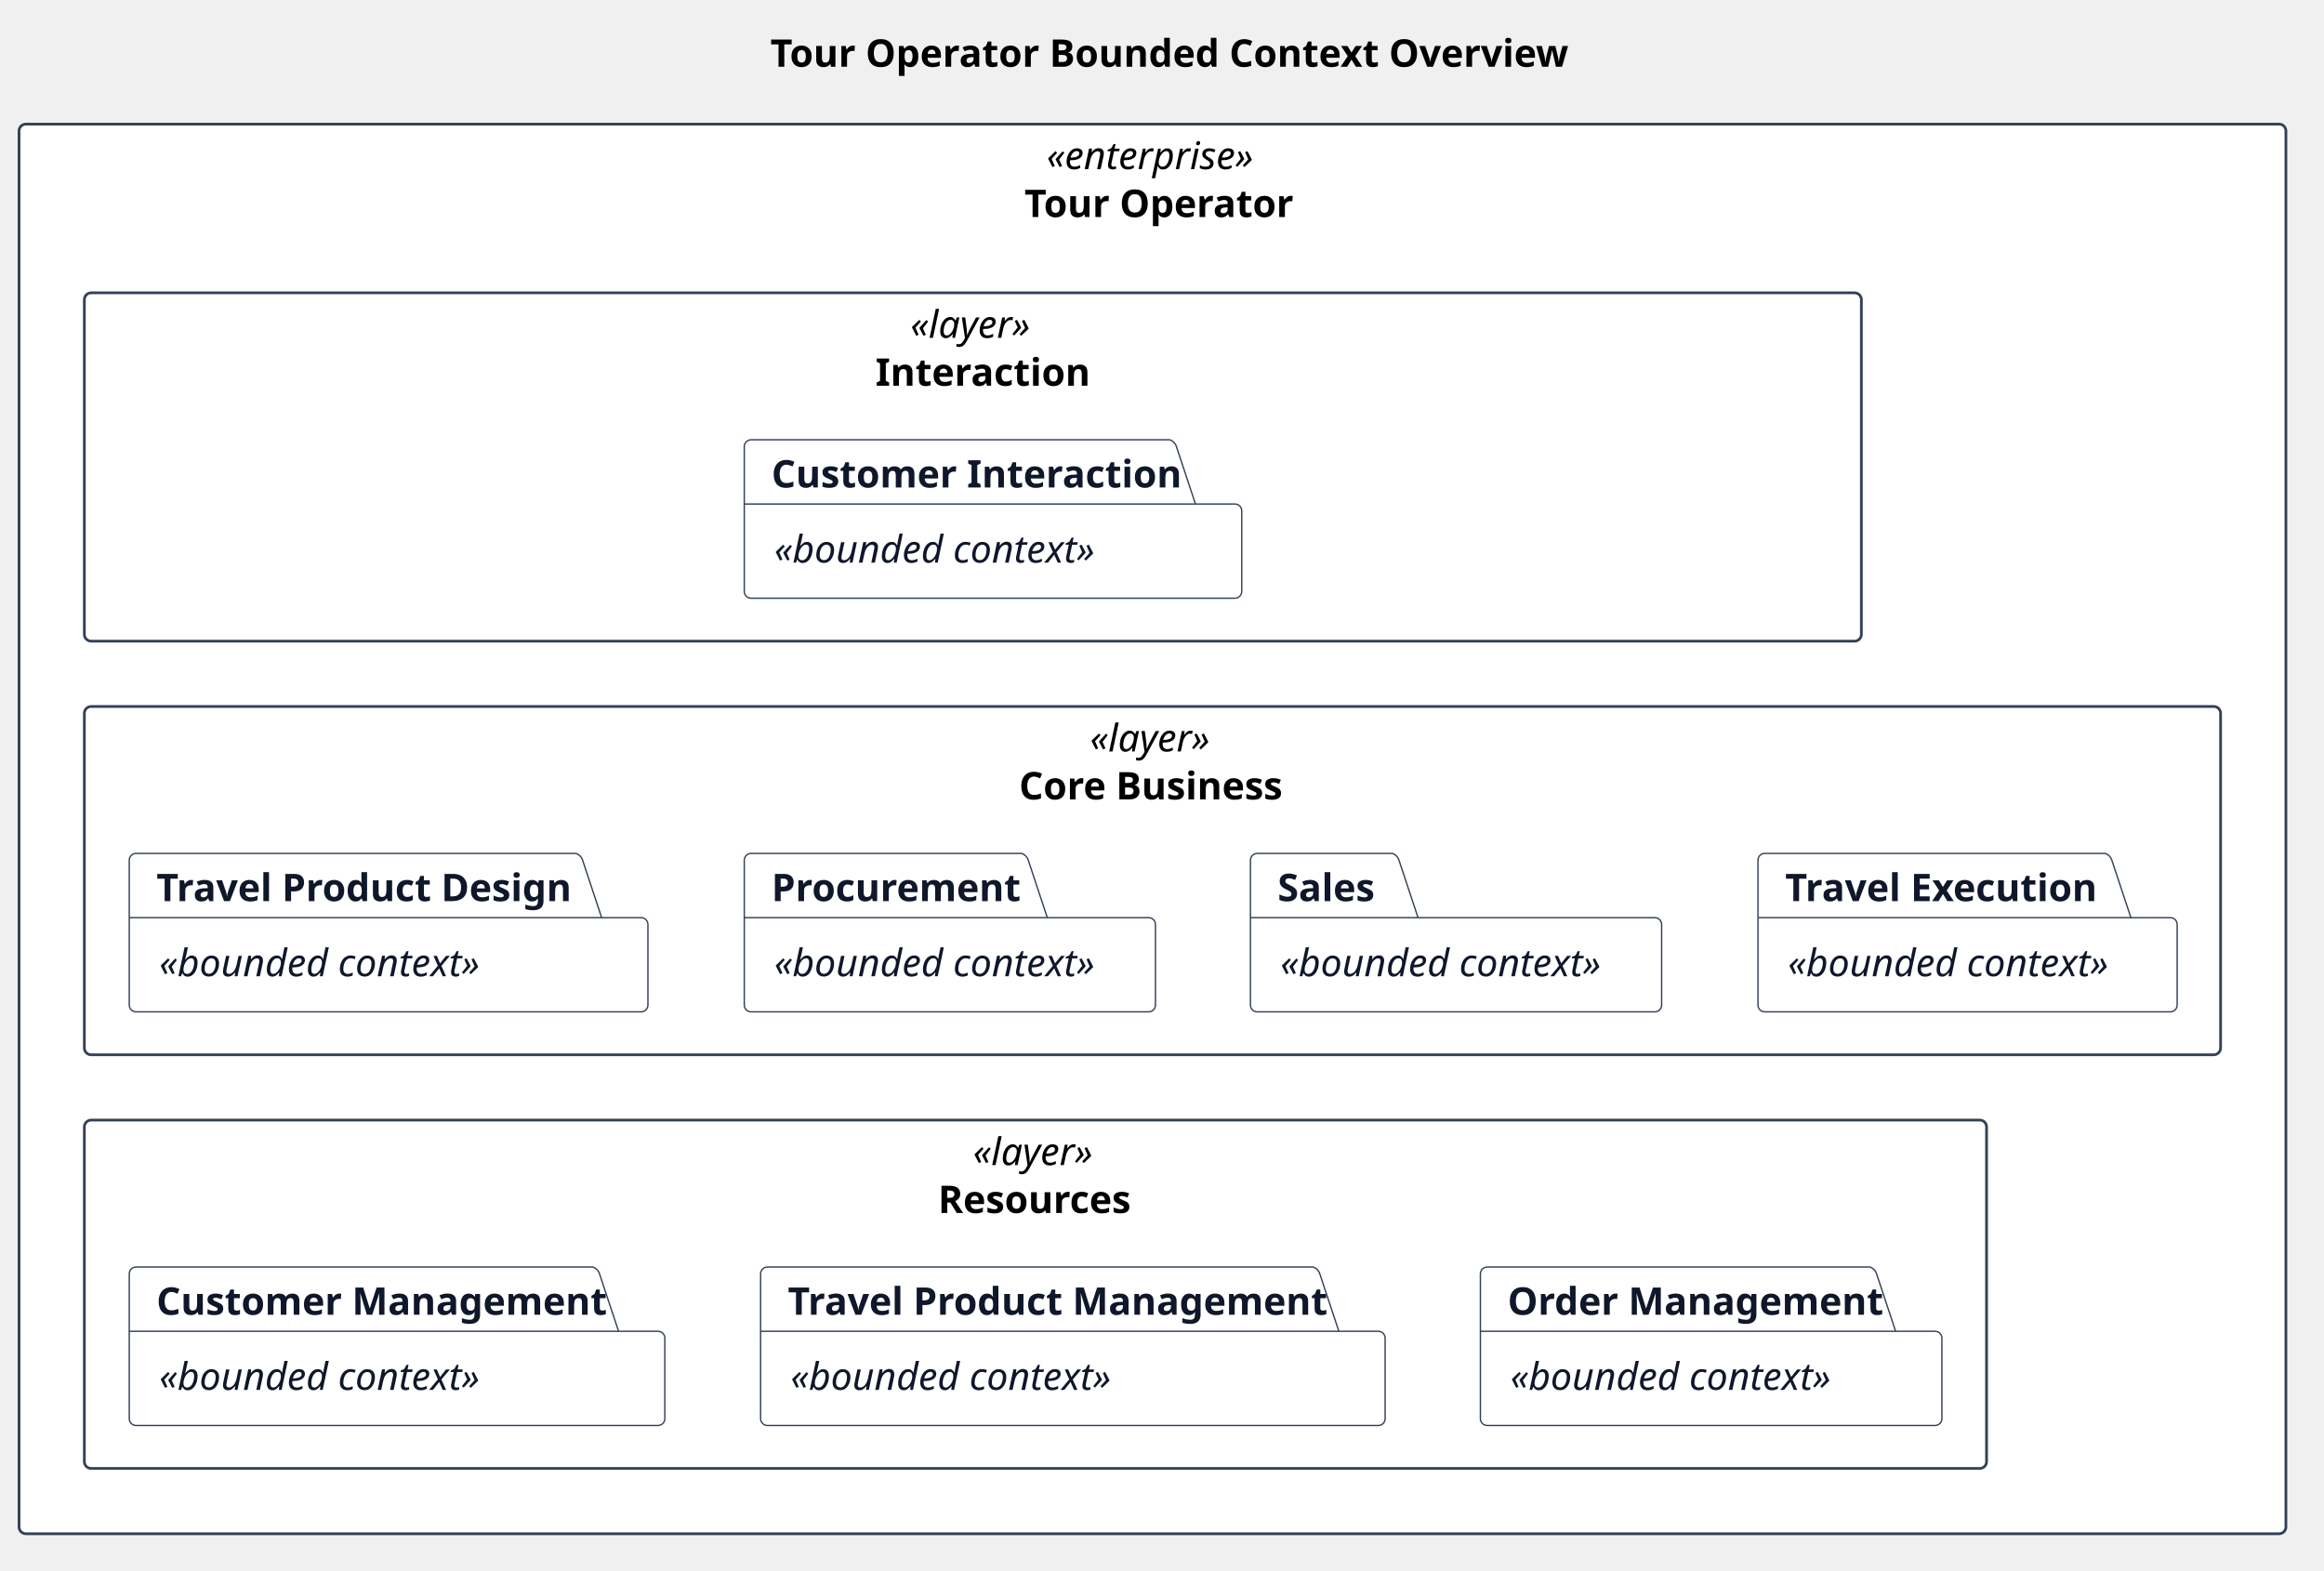
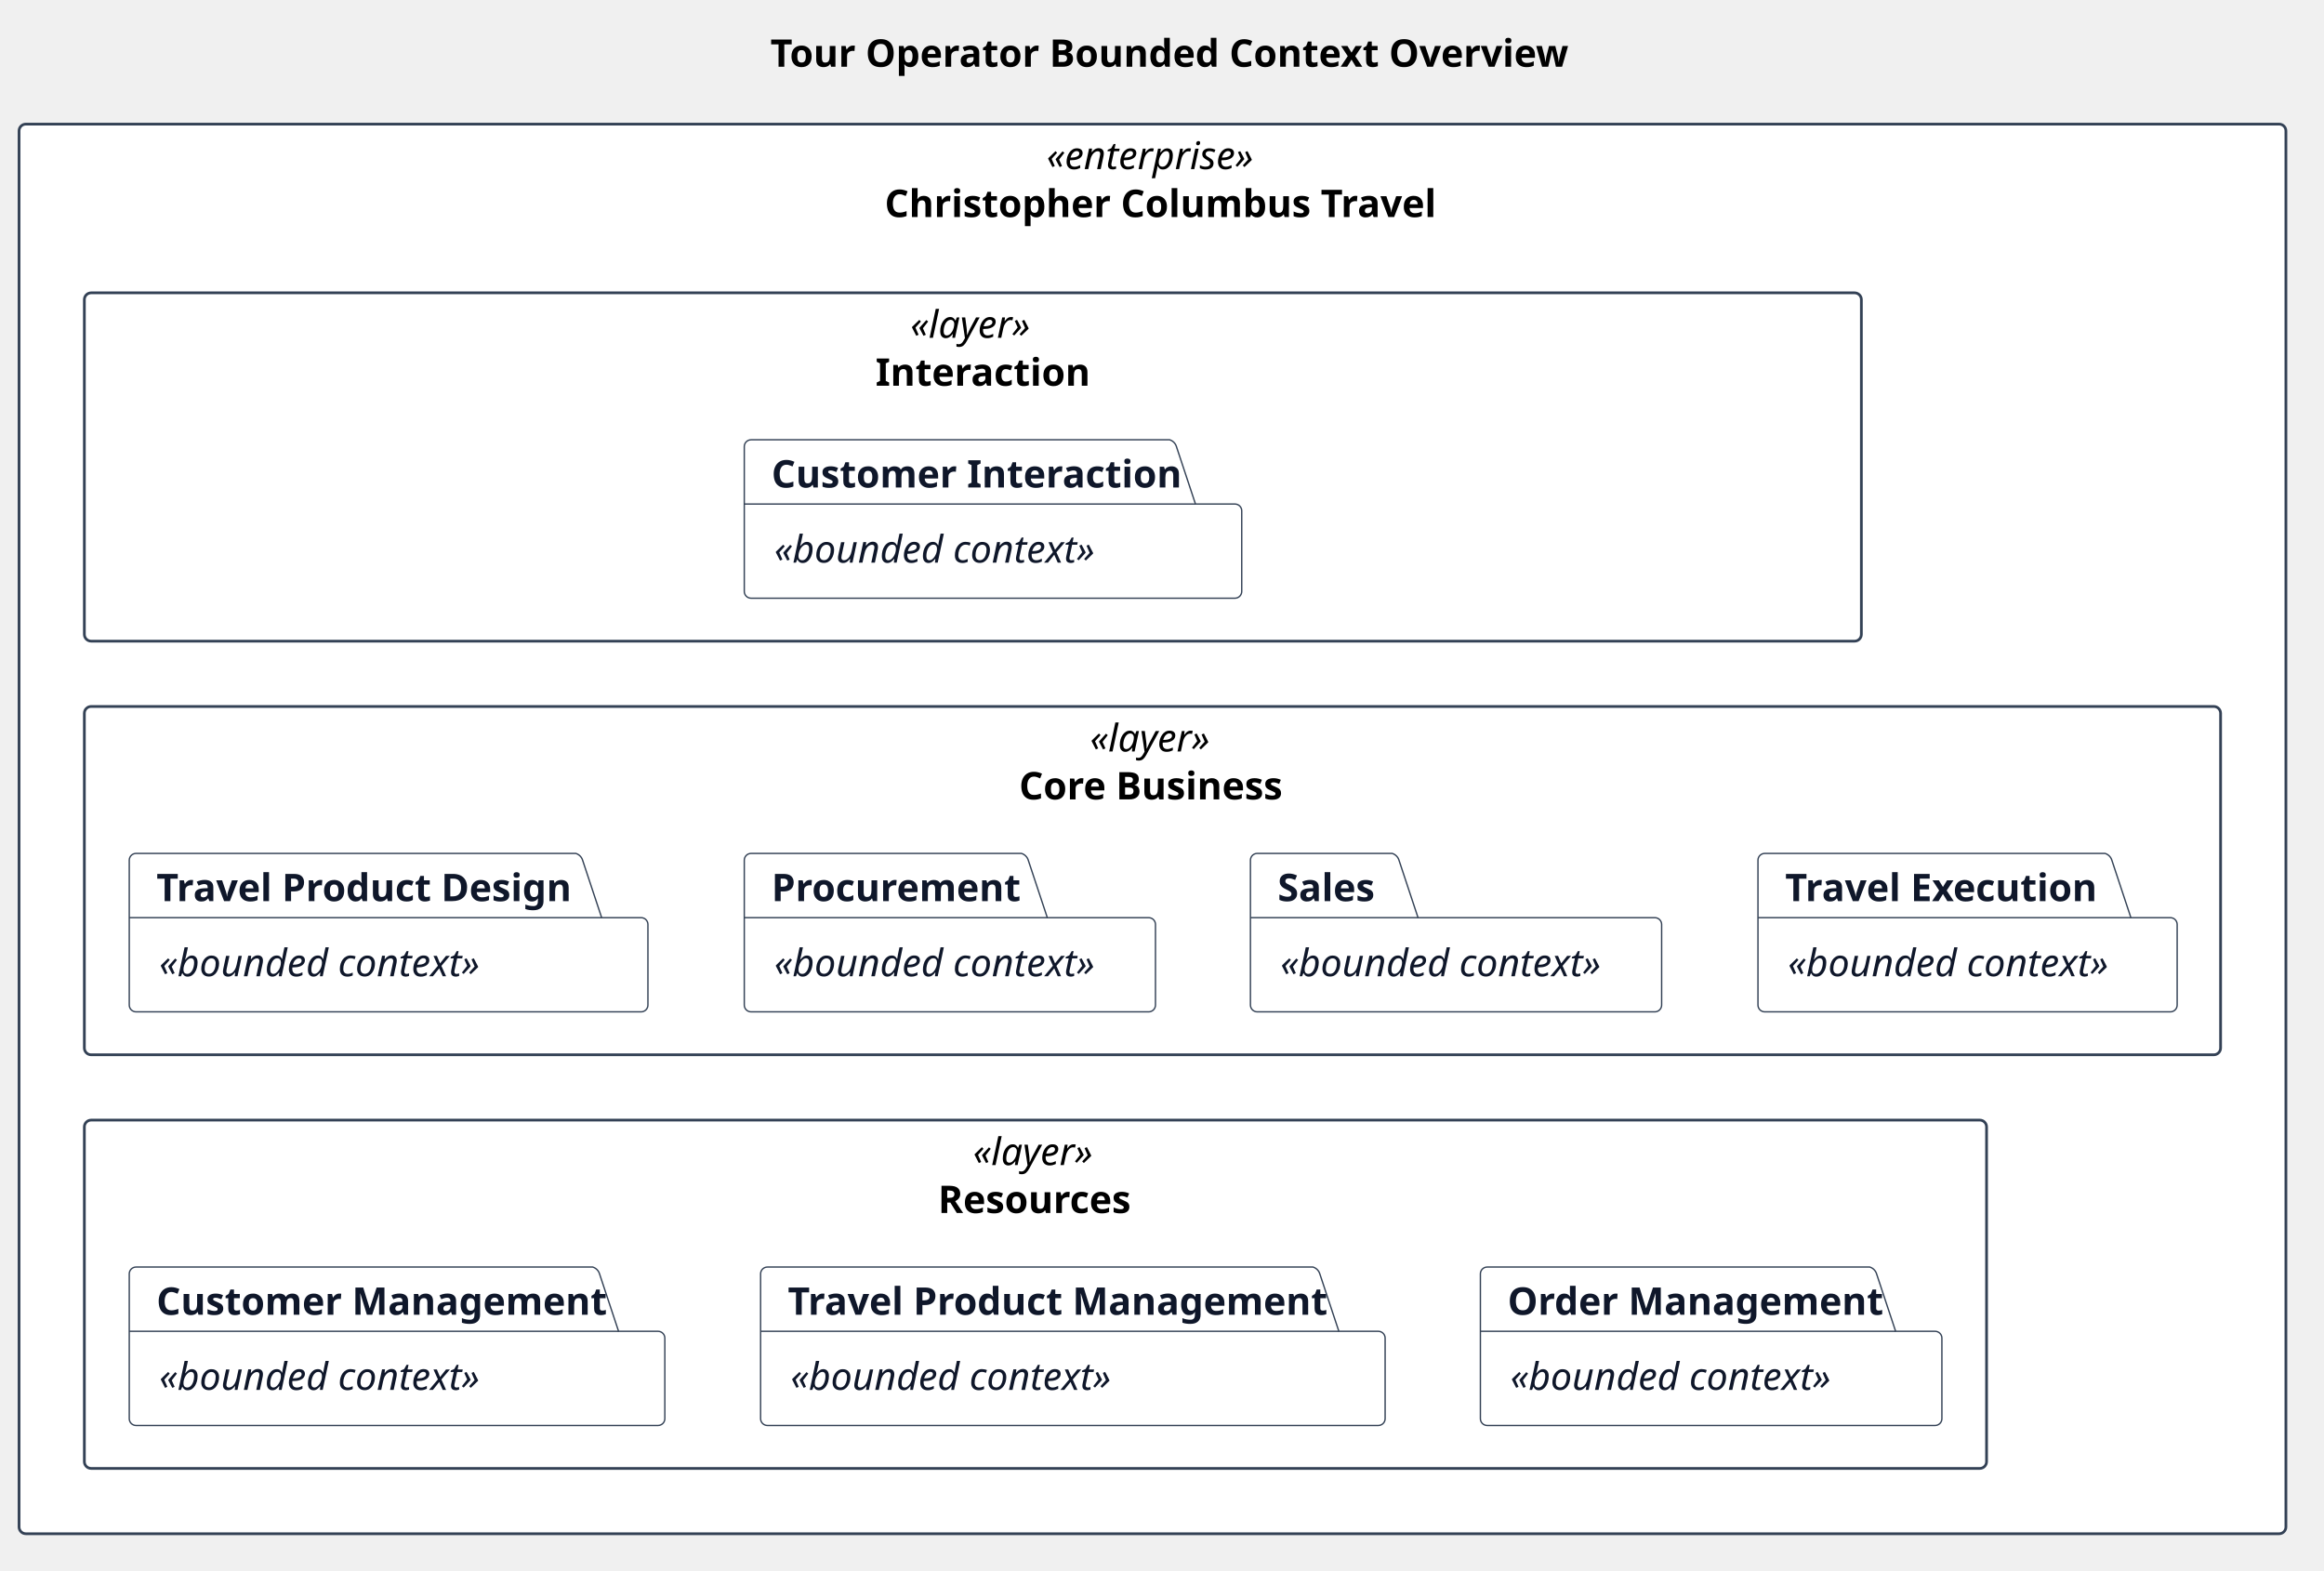
<svg xmlns="http://www.w3.org/2000/svg" contentStyleType="text/css" data-diagram-type="DESCRIPTION" height="577px" preserveAspectRatio="none" style="width:854px;height:577px;background:#FFFFFF;" version="1.1" viewBox="0 0 854 577" width="854px" zoomAndPan="magnify">
  <defs />
  <g>
    <g class="title" data-source-line="1">
      <text fill="#000000" font-family="sans-serif" font-size="14" font-weight="700" lengthAdjust="spacing" textLength="280.813" x="283.093" y="24.533">Tour Operator Bounded Context Overview</text>
    </g>
-     <g class="cluster" data-qualified-name="Tour Operator" data-source-line="11" id="ent0002">
+     <g class="cluster" data-qualified-name="Christopher Columbus Travel" data-source-line="11" id="ent0002">
      <rect fill="#FFFFFF" height="518" rx="2.5" ry="2.5" style="stroke:#334155;stroke-width:1;" width="833" x="7" y="45.609" />
      <text fill="#000000" font-family="sans-serif" font-size="14" font-style="italic" lengthAdjust="spacing" textLength="77.827" x="384.586" y="62.143">«enterprise»</text>
-       <text fill="#000000" font-family="sans-serif" font-size="14" font-weight="700" lengthAdjust="spacing" textLength="94.117" x="376.441" y="79.752">Tour Operator</text>
+       <text fill="#000000" font-family="sans-serif" font-size="14" font-weight="700" lengthAdjust="spacing" textLength="196.807" x="325.097" y="79.752">Christopher Columbus Travel</text>
    </g>
-     <g class="cluster" data-qualified-name="Tour Operator.Interaction" data-source-line="12" id="ent0003">
+     <g class="cluster" data-qualified-name="Christopher Columbus Travel.Interaction" data-source-line="12" id="ent0003">
      <rect fill="#FFFFFF" height="128" rx="2.5" ry="2.5" style="stroke:#334155;stroke-width:1;" width="653" x="31" y="107.609" />
      <text fill="#000000" font-family="sans-serif" font-size="14" font-style="italic" lengthAdjust="spacing" textLength="45.917" x="334.541" y="124.143">«layer»</text>
      <text fill="#000000" font-family="sans-serif" font-size="14" font-weight="700" lengthAdjust="spacing" textLength="71.565" x="321.717" y="141.752">Interaction</text>
    </g>
-     <g class="cluster" data-qualified-name="Tour Operator.Core Business" data-source-line="21" id="ent0009">
+     <g class="cluster" data-qualified-name="Christopher Columbus Travel.Core Business" data-source-line="21" id="ent0009">
      <rect fill="#FFFFFF" height="128" rx="2.5" ry="2.5" style="stroke:#334155;stroke-width:1;" width="785" x="31" y="259.609" />
      <text fill="#000000" font-family="sans-serif" font-size="14" font-style="italic" lengthAdjust="spacing" textLength="45.917" x="400.541" y="276.143">«layer»</text>
      <text fill="#000000" font-family="sans-serif" font-size="14" font-weight="700" lengthAdjust="spacing" textLength="98.034" x="374.483" y="293.752">Core Business</text>
    </g>
-     <g class="cluster" data-qualified-name="Tour Operator.Resources" data-source-line="32" id="ent0017">
+     <g class="cluster" data-qualified-name="Christopher Columbus Travel.Resources" data-source-line="32" id="ent0017">
      <rect fill="#FFFFFF" height="128" rx="2.5" ry="2.5" style="stroke:#334155;stroke-width:1;" width="699" x="31" y="411.609" />
      <text fill="#000000" font-family="sans-serif" font-size="14" font-style="italic" lengthAdjust="spacing" textLength="45.917" x="357.541" y="428.143">«layer»</text>
      <text fill="#000000" font-family="sans-serif" font-size="14" font-weight="700" lengthAdjust="spacing" textLength="71.593" x="344.704" y="445.752">Resources</text>
    </g>
-     <g class="entity" data-qualified-name="Tour Operator.Interaction.CustomerAccessLeft" data-source-line="13" id="ent0004">
+     <g class="entity" data-qualified-name="Christopher Columbus Travel.Interaction.CustomerAccessLeft" data-source-line="13" id="ent0004">
      <rect fill="none" height="37.609" rx="2.5" ry="2.5" style="stroke:none;stroke-width:0.5;" width="191.295" x="47.5" y="171.609" />
    </g>
-     <g class="entity" data-qualified-name="Tour Operator.Interaction.Customer Interaction" data-source-line="14" id="ent0005">
+     <g class="entity" data-qualified-name="Christopher Columbus Travel.Interaction.Customer Interaction" data-source-line="14" id="ent0005">
      <path d="M276,161.609 L429.8,161.609 A3.75,3.75 0 0 1 432.3,164.109 L439.3,185.219 L453.8,185.219 A2.5,2.5 0 0 1 456.3,187.719 L456.3,217.328 A2.5,2.5 0 0 1 453.8,219.828 L276,219.828 A2.5,2.5 0 0 1 273.5,217.328 L273.5,164.109 A2.5,2.5 0 0 1 276,161.609" fill="#FFFFFF" style="stroke:#334155;stroke-width:0.5;" />
      <line style="stroke:#334155;stroke-width:0.5;" x1="273.5" x2="439.3" y1="185.219" y2="185.219" />
      <text fill="#0F172A" font-family="sans-serif" font-size="14" font-weight="700" lengthAdjust="spacing" textLength="140.8" x="283.5" y="179.143">Customer Interaction</text>
      <text fill="#0F172A" font-family="sans-serif" font-size="14" font-style="italic" lengthAdjust="spacing" textLength="119.103" x="284.5" y="206.752">«bounded context»</text>
    </g>
-     <g class="entity" data-qualified-name="Tour Operator.Interaction.CustomerAccessRight" data-source-line="15" id="ent0006">
+     <g class="entity" data-qualified-name="Christopher Columbus Travel.Interaction.CustomerAccessRight" data-source-line="15" id="ent0006">
      <rect fill="none" height="37.609" rx="2.5" ry="2.5" style="stroke:none;stroke-width:0.5;" width="175.723" x="492" y="171.609" />
    </g>
-     <g class="entity" data-qualified-name="Tour Operator.Core Business.Travel Product Design" data-source-line="22" id="ent0010">
+     <g class="entity" data-qualified-name="Christopher Columbus Travel.Core Business.Travel Product Design" data-source-line="22" id="ent0010">
      <path d="M50,313.609 L211.593,313.609 A3.75,3.75 0 0 1 214.093,316.109 L221.093,337.219 L235.593,337.219 A2.5,2.5 0 0 1 238.093,339.719 L238.093,369.328 A2.5,2.5 0 0 1 235.593,371.828 L50,371.828 A2.5,2.5 0 0 1 47.5,369.328 L47.5,316.109 A2.5,2.5 0 0 1 50,313.609" fill="#FFFFFF" style="stroke:#334155;stroke-width:0.5;" />
      <line style="stroke:#334155;stroke-width:0.5;" x1="47.5" x2="221.093" y1="337.219" y2="337.219" />
      <text fill="#0F172A" font-family="sans-serif" font-size="14" font-weight="700" lengthAdjust="spacing" textLength="148.593" x="57.5" y="331.143">Travel Product Design</text>
      <text fill="#0F172A" font-family="sans-serif" font-size="14" font-style="italic" lengthAdjust="spacing" textLength="119.103" x="58.5" y="358.752">«bounded context»</text>
    </g>
-     <g class="entity" data-qualified-name="Tour Operator.Core Business.Procurement" data-source-line="23" id="ent0011">
+     <g class="entity" data-qualified-name="Christopher Columbus Travel.Core Business.Procurement" data-source-line="23" id="ent0011">
      <path d="M276,313.609 L375.358,313.609 A3.75,3.75 0 0 1 377.858,316.109 L384.858,337.219 L422.103,337.219 A2.5,2.5 0 0 1 424.603,339.719 L424.603,369.328 A2.5,2.5 0 0 1 422.103,371.828 L276,371.828 A2.5,2.5 0 0 1 273.5,369.328 L273.5,316.109 A2.5,2.5 0 0 1 276,313.609" fill="#FFFFFF" style="stroke:#334155;stroke-width:0.5;" />
      <line style="stroke:#334155;stroke-width:0.5;" x1="273.5" x2="384.858" y1="337.219" y2="337.219" />
      <text fill="#0F172A" font-family="sans-serif" font-size="14" font-weight="700" lengthAdjust="spacing" textLength="86.358" x="283.5" y="331.143">Procurement</text>
      <text fill="#0F172A" font-family="sans-serif" font-size="14" font-style="italic" lengthAdjust="spacing" textLength="119.103" x="284.5" y="358.752">«bounded context»</text>
    </g>
-     <g class="entity" data-qualified-name="Tour Operator.Core Business.Sales" data-source-line="24" id="ent0012">
+     <g class="entity" data-qualified-name="Christopher Columbus Travel.Core Business.Sales" data-source-line="24" id="ent0012">
      <path d="M462,313.609 L511.586,313.609 A3.75,3.75 0 0 1 514.086,316.109 L521.086,337.219 L608.102,337.219 A2.5,2.5 0 0 1 610.602,339.719 L610.602,369.328 A2.5,2.5 0 0 1 608.102,371.828 L462,371.828 A2.5,2.5 0 0 1 459.5,369.328 L459.5,316.109 A2.5,2.5 0 0 1 462,313.609" fill="#FFFFFF" style="stroke:#334155;stroke-width:0.5;" />
      <line style="stroke:#334155;stroke-width:0.5;" x1="459.5" x2="521.086" y1="337.219" y2="337.219" />
      <text fill="#0F172A" font-family="sans-serif" font-size="14" font-weight="700" lengthAdjust="spacing" textLength="36.586" x="469.5" y="331.143">Sales</text>
      <text fill="#0F172A" font-family="sans-serif" font-size="14" font-style="italic" lengthAdjust="spacing" textLength="119.103" x="470.5" y="358.752">«bounded context»</text>
    </g>
-     <g class="entity" data-qualified-name="Tour Operator.Core Business.Travel Execution" data-source-line="25" id="ent0013">
+     <g class="entity" data-qualified-name="Christopher Columbus Travel.Core Business.Travel Execution" data-source-line="25" id="ent0013">
      <path d="M648.5,313.609 L773.541,313.609 A3.75,3.75 0 0 1 776.041,316.109 L783.041,337.219 L797.541,337.219 A2.5,2.5 0 0 1 800.041,339.719 L800.041,369.328 A2.5,2.5 0 0 1 797.541,371.828 L648.5,371.828 A2.5,2.5 0 0 1 646,369.328 L646,316.109 A2.5,2.5 0 0 1 648.5,313.609" fill="#FFFFFF" style="stroke:#334155;stroke-width:0.5;" />
      <line style="stroke:#334155;stroke-width:0.5;" x1="646" x2="783.041" y1="337.219" y2="337.219" />
      <text fill="#0F172A" font-family="sans-serif" font-size="14" font-weight="700" lengthAdjust="spacing" textLength="112.041" x="656" y="331.143">Travel Execution</text>
      <text fill="#0F172A" font-family="sans-serif" font-size="14" font-style="italic" lengthAdjust="spacing" textLength="119.103" x="657" y="358.752">«bounded context»</text>
    </g>
-     <g class="entity" data-qualified-name="Tour Operator.Resources.Customer Management" data-source-line="33" id="ent0018">
+     <g class="entity" data-qualified-name="Christopher Columbus Travel.Resources.Customer Management" data-source-line="33" id="ent0018">
      <path d="M50,465.609 L217.807,465.609 A3.75,3.75 0 0 1 220.307,468.109 L227.307,489.219 L241.807,489.219 A2.5,2.5 0 0 1 244.307,491.719 L244.307,521.328 A2.5,2.5 0 0 1 241.807,523.828 L50,523.828 A2.5,2.5 0 0 1 47.5,521.328 L47.5,468.109 A2.5,2.5 0 0 1 50,465.609" fill="#FFFFFF" style="stroke:#334155;stroke-width:0.5;" />
      <line style="stroke:#334155;stroke-width:0.5;" x1="47.5" x2="227.307" y1="489.219" y2="489.219" />
      <text fill="#0F172A" font-family="sans-serif" font-size="14" font-weight="700" lengthAdjust="spacing" textLength="154.807" x="57.5" y="483.143">Customer Management</text>
      <text fill="#0F172A" font-family="sans-serif" font-size="14" font-style="italic" lengthAdjust="spacing" textLength="119.103" x="58.5" y="510.752">«bounded context»</text>
    </g>
-     <g class="entity" data-qualified-name="Tour Operator.Resources.Travel Product Management" data-source-line="34" id="ent0019">
+     <g class="entity" data-qualified-name="Christopher Columbus Travel.Resources.Travel Product Management" data-source-line="34" id="ent0019">
      <path d="M282,465.609 L482.489,465.609 A3.75,3.75 0 0 1 484.989,468.109 L491.989,489.219 L506.489,489.219 A2.5,2.5 0 0 1 508.989,491.719 L508.989,521.328 A2.5,2.5 0 0 1 506.489,523.828 L282,523.828 A2.5,2.5 0 0 1 279.5,521.328 L279.5,468.109 A2.5,2.5 0 0 1 282,465.609" fill="#FFFFFF" style="stroke:#334155;stroke-width:0.5;" />
      <line style="stroke:#334155;stroke-width:0.5;" x1="279.5" x2="491.989" y1="489.219" y2="489.219" />
      <text fill="#0F172A" font-family="sans-serif" font-size="14" font-weight="700" lengthAdjust="spacing" textLength="187.489" x="289.5" y="483.143">Travel Product Management</text>
      <text fill="#0F172A" font-family="sans-serif" font-size="14" font-style="italic" lengthAdjust="spacing" textLength="119.103" x="290.5" y="510.752">«bounded context»</text>
    </g>
-     <g class="entity" data-qualified-name="Tour Operator.Resources.Order Management" data-source-line="35" id="ent0020">
+     <g class="entity" data-qualified-name="Christopher Columbus Travel.Resources.Order Management" data-source-line="35" id="ent0020">
      <path d="M546.5,465.609 L687.086,465.609 A3.75,3.75 0 0 1 689.586,468.109 L696.586,489.219 L711.086,489.219 A2.5,2.5 0 0 1 713.586,491.719 L713.586,521.328 A2.5,2.5 0 0 1 711.086,523.828 L546.5,523.828 A2.5,2.5 0 0 1 544,521.328 L544,468.109 A2.5,2.5 0 0 1 546.5,465.609" fill="#FFFFFF" style="stroke:#334155;stroke-width:0.5;" />
      <line style="stroke:#334155;stroke-width:0.5;" x1="544" x2="696.586" y1="489.219" y2="489.219" />
      <text fill="#0F172A" font-family="sans-serif" font-size="14" font-weight="700" lengthAdjust="spacing" textLength="127.586" x="554" y="483.143">Order Management</text>
      <text fill="#0F172A" font-family="sans-serif" font-size="14" font-style="italic" lengthAdjust="spacing" textLength="119.103" x="555" y="510.752">«bounded context»</text>
    </g>
  </g>
</svg>
